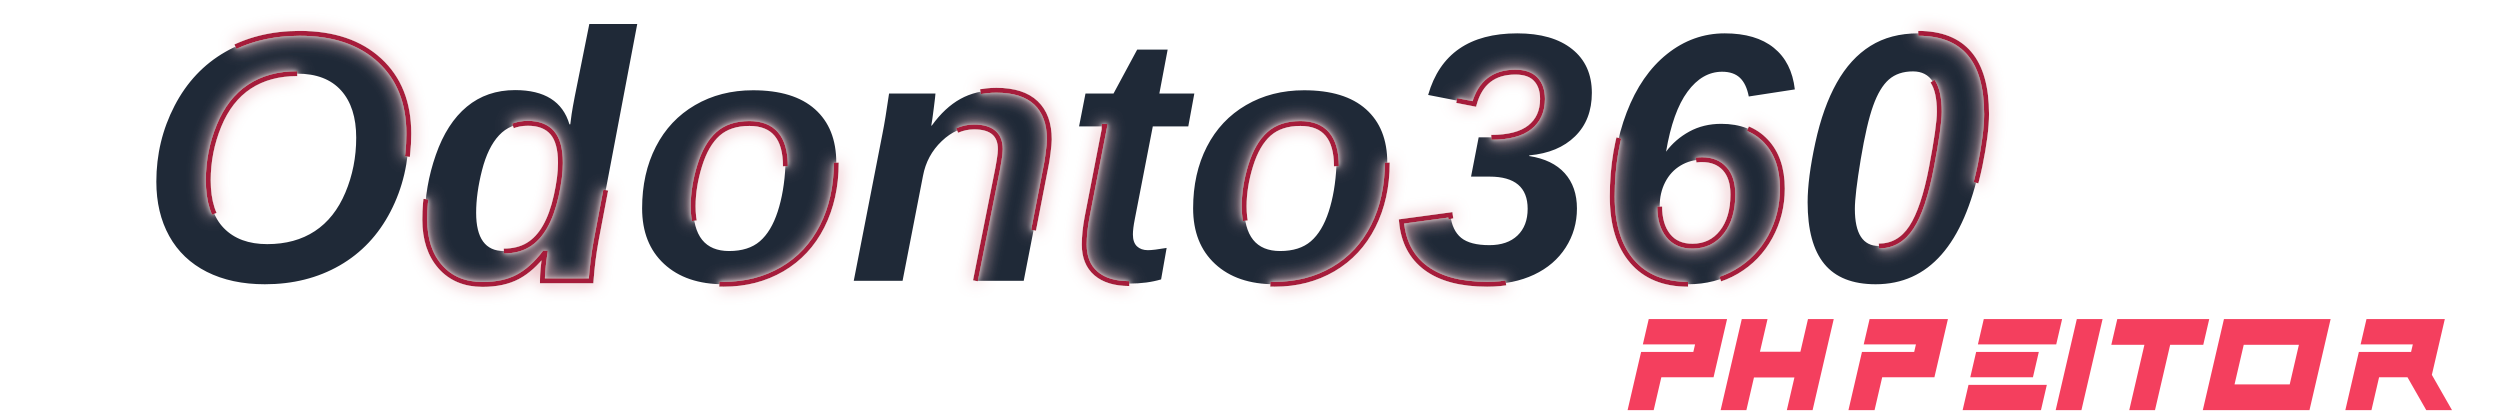
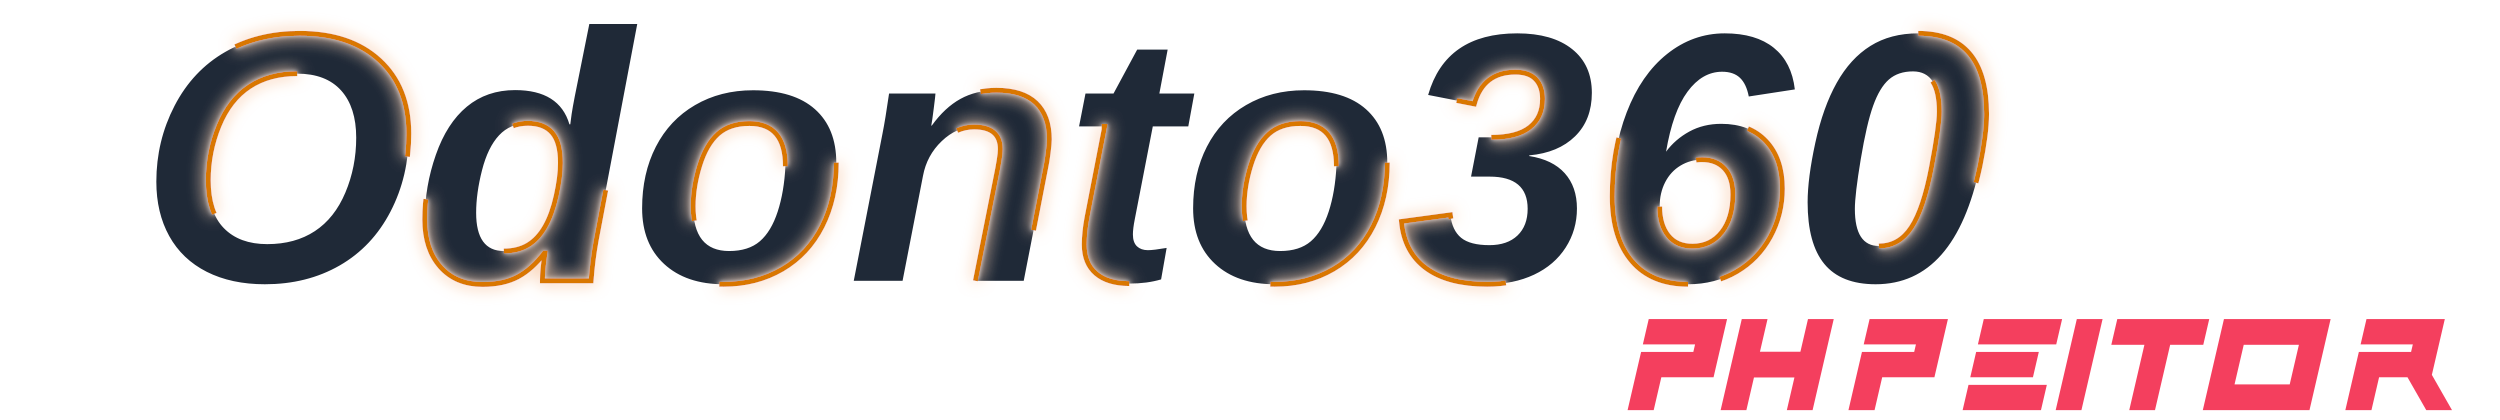
<svg xmlns="http://www.w3.org/2000/svg" viewBox="-6 -4 917 154" role="img" aria-label="Odonto360 PHPeitor">
  <style>
    .phpeitor-trace {
-       fill: none; stroke: #A61B3B; stroke-opacity: 1; stroke-width: 1.8;
+       fill: none; stroke: #D97706; stroke-opacity: 1; stroke-width: 1.8;
      stroke-dasharray: 70 200; vector-effect: non-scaling-stroke;
-       filter: drop-shadow(0 0 3px #D43D61) drop-shadow(0 0 1px #fff);
+       filter: drop-shadow(0 0 3px #F59E0B) drop-shadow(0 0 1px #fff);
      animation: phpeitor-trace 5s linear infinite;
    }
    @keyframes phpeitor-trace { to { stroke-dashoffset: -270px; } }
    @media (prefers-reduced-motion: reduce) { .phpeitor-trace { display: none; } }
  </style>
  <text x="45" y="99" fill="#1F2937" font-family="Arial Black, Arial, sans-serif" font-size="130" font-style="italic" font-weight="900" textLength="766" lengthAdjust="spacingAndGlyphs">Odonto360</text>
  <text x="45" y="99" class="phpeitor-trace" font-family="Arial Black, Arial, sans-serif" font-size="130" font-style="italic" font-weight="900" textLength="766" lengthAdjust="spacingAndGlyphs">Odonto360</text>
  <path transform="translate(591 113.035) scale(0.3373)" fill="#F43F5E" d="M16.607 27.510L22.994 0.000L108.175 0.000L93.484 63.272L36.697 63.272L28.394 99.035L0.000 99.035L14.690 35.763L71.478 35.763L73.394 27.510Z M124.175 0.000H152.175L129.182 99.035H101.182Z M196.175 0.000H224.175L201.182 99.035H173.182Z M115.929 35.517H215.929L209.428 63.517H109.428Z M256.782 27.510L263.169 0.000L348.350 0.000L333.659 63.272L276.872 63.272L268.569 99.035L240.175 99.035L254.865 35.763L311.653 35.763L313.569 27.510Z M472.525 0.000L387.344 0.000L380.957 27.510L466.138 27.510Z M447.185 35.763L379.040 35.763L372.653 63.273L440.798 63.273Z M455.919 71.525L370.737 71.525L364.350 99.035L449.531 99.035Z M488.525 0.000H516.525L493.532 99.035H465.532Z M532.525 0.000H632.525L626.024 28.000H526.024Z M568.525 0.000H596.525L573.532 99.035H545.532Z M648.525 0.000H764.525L758.024 28.000H642.024Z M632.033 71.035H748.033L741.532 99.035H625.532Z M648.525 0.000H676.525L653.532 99.035H625.532Z M736.525 0.000H764.525L741.532 99.035H713.532Z M797.132 27.510L803.519 0.000L888.700 0.000L874.009 63.272L817.222 63.272L808.919 99.035L780.525 99.035L795.215 35.763L852.003 35.763L853.919 27.510Z M840.525 50.000L868.525 50.000L896.525 99.035L868.525 99.035Z" />
</svg>
